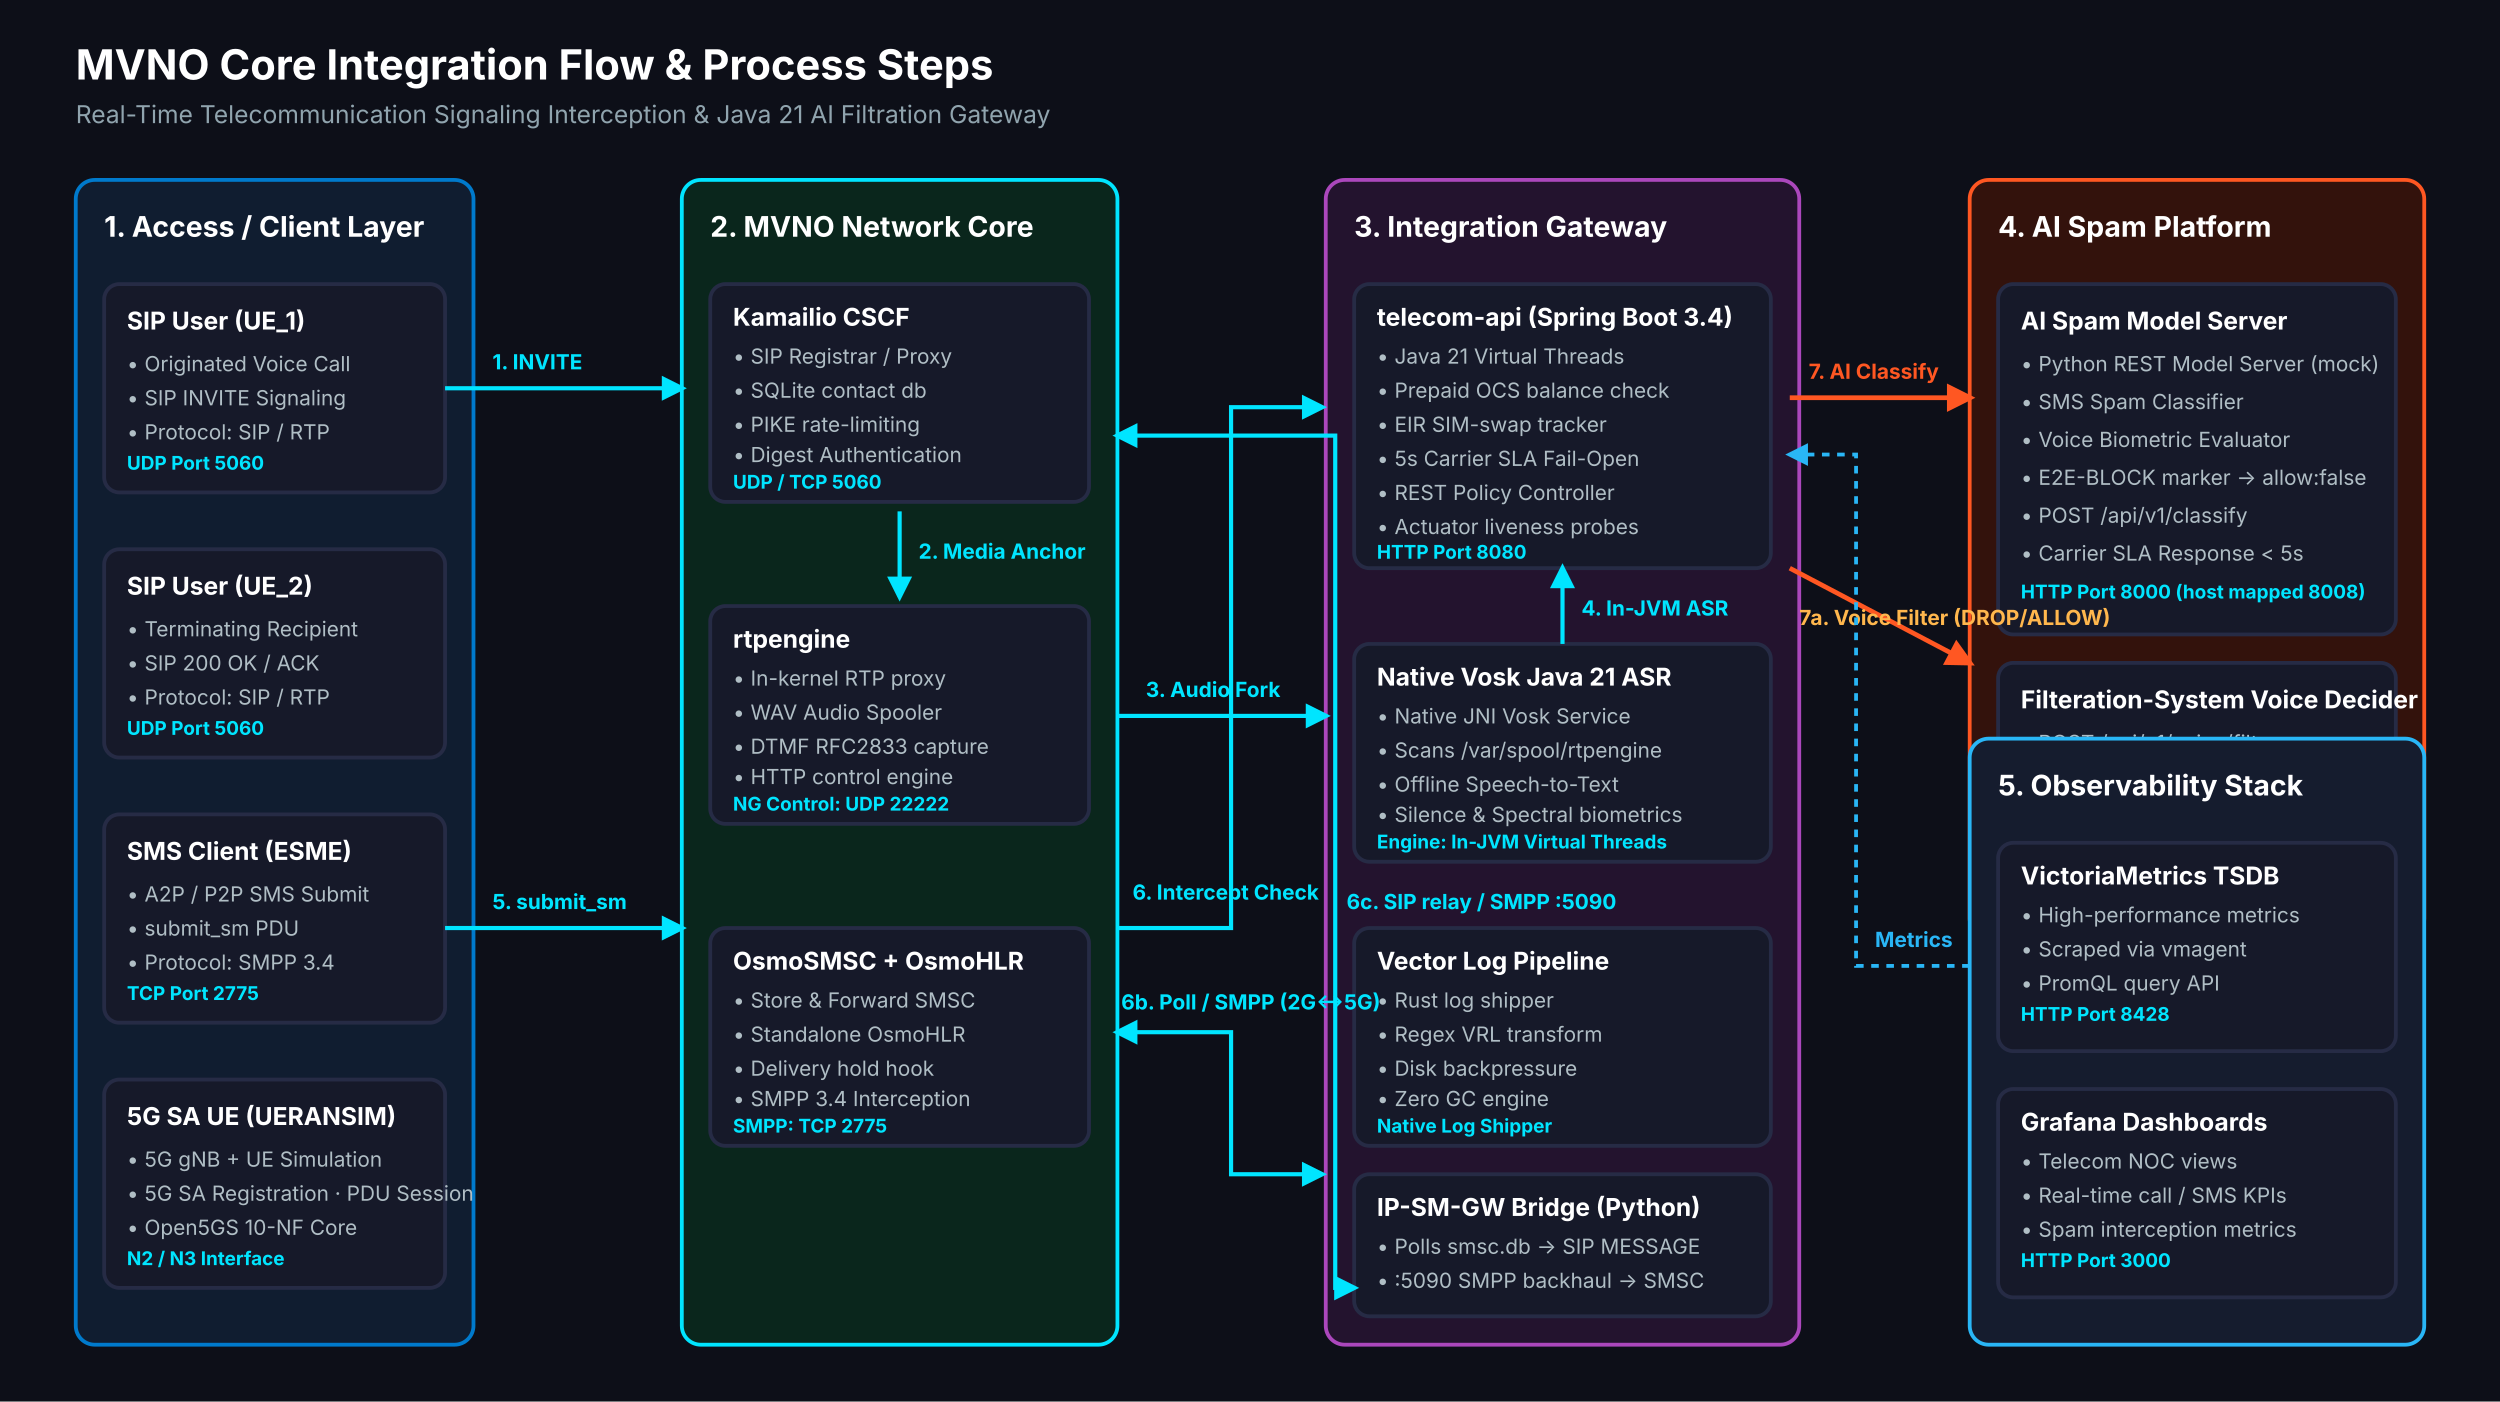
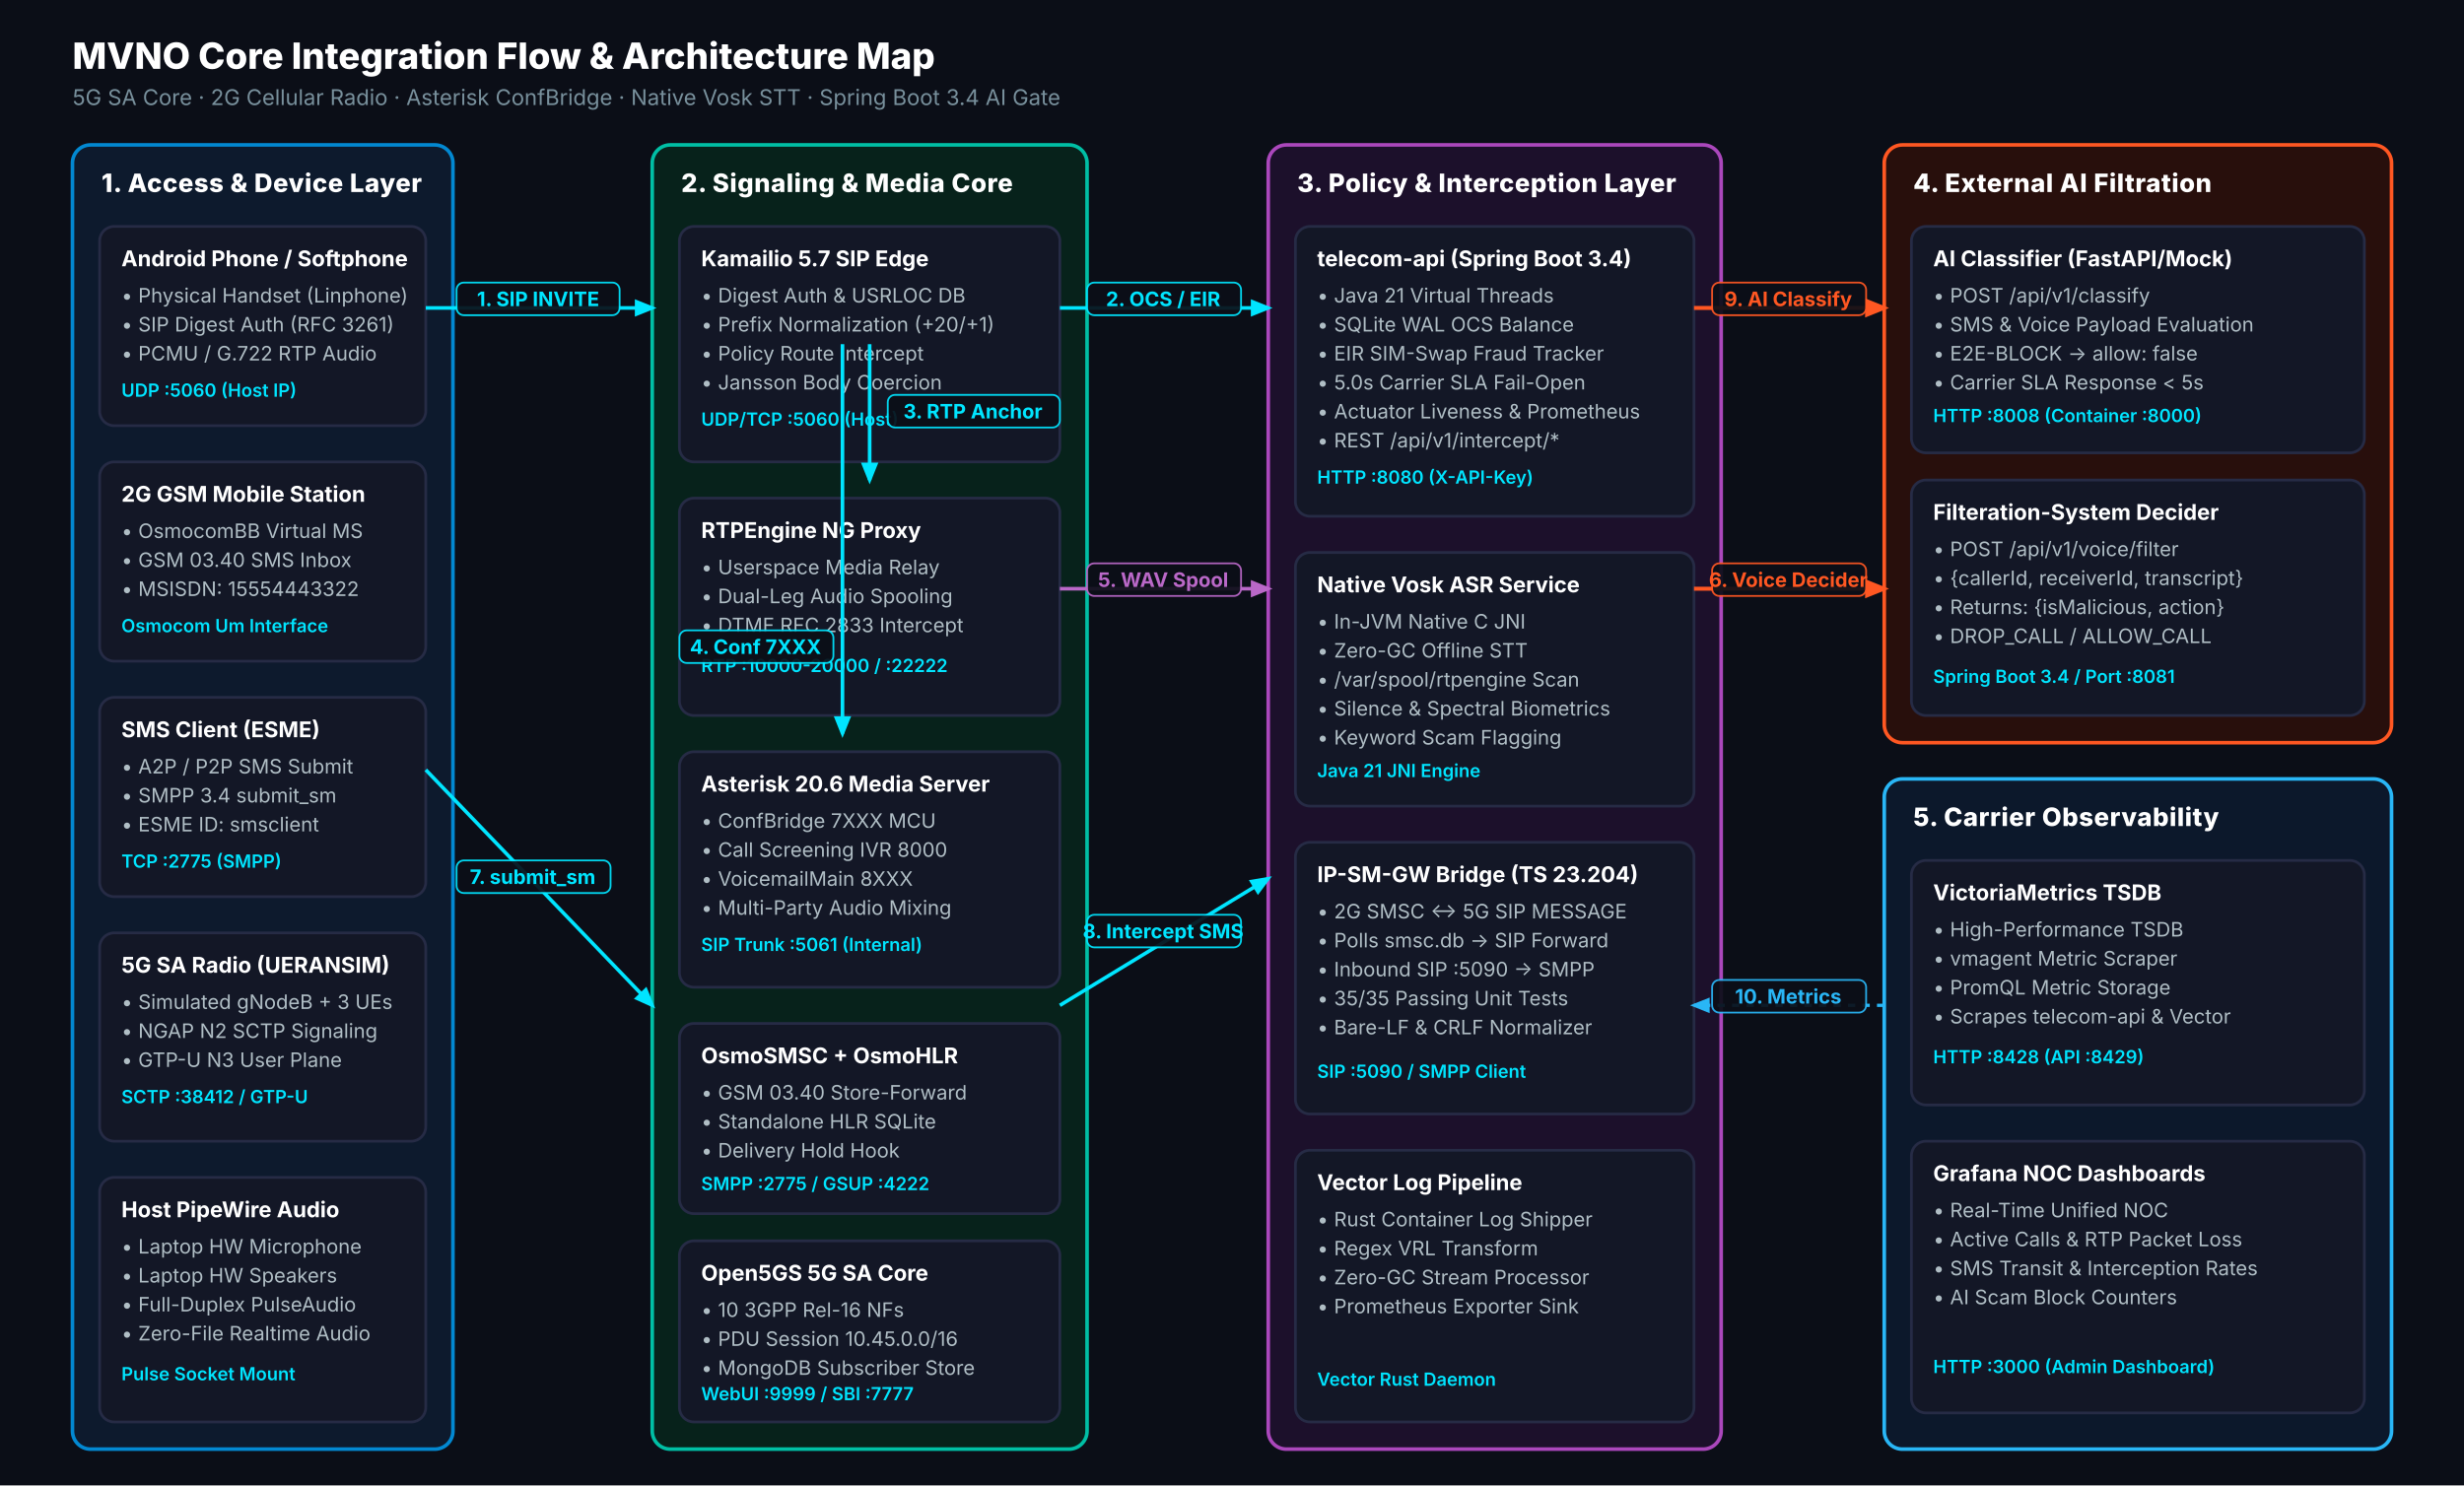
- <svg xmlns="http://www.w3.org/2000/svg" viewBox="0 0 1320 740" width="100%" height="100%">
+ <svg xmlns="http://www.w3.org/2000/svg" viewBox="0 0 1360 820" width="100%" height="100%">
  <defs>
    <style>
-       .bg { fill: #0d0f18; }
-       .box { fill: #161929; stroke: #262b45; stroke-width: 2; rx: 8; ry: 8; }
-       .client-box { fill: #101d30; stroke: #007acc; stroke-width: 2; rx: 10; ry: 10; }
-       .core-box { fill: #0a261c; stroke: #00e5ff; stroke-width: 2; rx: 10; ry: 10; }
-       .gw-box { fill: #23132e; stroke: #ab47bc; stroke-width: 2; rx: 10; ry: 10; }
-       .ai-box { fill: #33120c; stroke: #ff5722; stroke-width: 2; rx: 10; ry: 10; }
-       .obs-box { fill: #151c2e; stroke: #29b6f6; stroke-width: 2; rx: 10; ry: 10; }
+       .bg { fill: #0b0e17; }
+       .box { fill: #131726; stroke: #262b45; stroke-width: 1.5; rx: 8; ry: 8; }
+       .client-box { fill: #0d1a2d; stroke: #0288d1; stroke-width: 2; rx: 10; ry: 10; }
+       .core-box { fill: #07221b; stroke: #00bfa5; stroke-width: 2; rx: 10; ry: 10; }
+       .gw-box { fill: #1c102b; stroke: #ab47bc; stroke-width: 2; rx: 10; ry: 10; }
+       .ai-box { fill: #280f0c; stroke: #ff5722; stroke-width: 2; rx: 10; ry: 10; }
+       .obs-box { fill: #0c182b; stroke: #29b6f6; stroke-width: 2; rx: 10; ry: 10; }
      
-       .text-header { font-family: 'Inter', system-ui, sans-serif; font-size: 15px; font-weight: bold; fill: #ffffff; }
-       .text-title { font-family: 'Inter', system-ui, sans-serif; font-size: 13px; font-weight: bold; fill: #ffffff; }
-       .text-body { font-family: 'Inter', system-ui, sans-serif; font-size: 11px; fill: #b0bec5; }
-       .text-link { font-family: 'Inter', system-ui, sans-serif; font-size: 10px; fill: #00e5ff; font-weight: bold; }
-       .text-label { font-family: 'Inter', system-ui, sans-serif; font-size: 11px; font-weight: bold; }
+       .text-header { font-family: 'Inter', system-ui, -apple-system, sans-serif; font-size: 14px; font-weight: 800; fill: #ffffff; letter-spacing: 0.3px; }
+       .text-title { font-family: 'Inter', system-ui, -apple-system, sans-serif; font-size: 12px; font-weight: 700; fill: #ffffff; }
+       .text-body { font-family: 'Inter', system-ui, -apple-system, sans-serif; font-size: 11px; fill: #b0bec5; }
+       .text-link { font-family: 'Inter', system-ui, -apple-system, sans-serif; font-size: 10px; fill: #00e5ff; font-weight: 600; }
+       .text-label { font-family: 'Inter', system-ui, -apple-system, sans-serif; font-size: 11px; font-weight: 700; }
      
-       .solid-arrow { stroke: #00e5ff; stroke-width: 2.2; fill: none; }
-       .ai-arrow { stroke: #ff5722; stroke-width: 2.5; fill: none; }
-       .obs-arrow { stroke: #29b6f6; stroke-width: 2; fill: none; stroke-dasharray: 4,4; }
+       .arrow-cyan { stroke: #00e5ff; stroke-width: 2; fill: none; }
+       .arrow-orange { stroke: #ff5722; stroke-width: 2.2; fill: none; }
+       .arrow-blue { stroke: #29b6f6; stroke-width: 1.8; fill: none; stroke-dasharray: 4,4; }
+       .arrow-purple { stroke: #ba68c8; stroke-width: 2; fill: none; }
      
-       .marker-cyan { fill: #00e5ff; }
-       .marker-orange { fill: #ff5722; }
-       .marker-blue { fill: #29b6f6; }
+       .badge-bg { fill: #0b0e17; stroke-width: 1; opacity: 0.92; rx: 4; ry: 4; }
    </style>
-     <marker id="arrow-head-cyan" viewBox="0 0 10 10" refX="8" refY="5" markerWidth="6" markerHeight="6" orient="auto-start-reverse" overflow="visible">
-       <path d="M 0 0 L 10 5 L 0 10 z" class="marker-cyan" />
-     </marker>
-     <marker id="arrow-head-orange" viewBox="0 0 10 10" refX="8" refY="5" markerWidth="6" markerHeight="6" orient="auto-start-reverse" overflow="visible">
-       <path d="M 0 0 L 10 5 L 0 10 z" class="marker-orange" />
-     </marker>
-     <marker id="arrow-head-blue" viewBox="0 0 10 10" refX="8" refY="5" markerWidth="6" markerHeight="6" orient="auto-start-reverse" overflow="visible">
-       <path d="M 0 0 L 10 5 L 0 10 z" class="marker-blue" />
+     <marker id="m-cyan" viewBox="0 0 10 10" refX="8" refY="5" markerWidth="6" markerHeight="6" orient="auto-start-reverse">
+       <path d="M 0 1 L 10 5 L 0 9 z" fill="#00e5ff" />
+     </marker>
+     <marker id="m-orange" viewBox="0 0 10 10" refX="8" refY="5" markerWidth="6" markerHeight="6" orient="auto-start-reverse">
+       <path d="M 0 1 L 10 5 L 0 9 z" fill="#ff5722" />
+     </marker>
+     <marker id="m-blue" viewBox="0 0 10 10" refX="8" refY="5" markerWidth="6" markerHeight="6" orient="auto-start-reverse">
+       <path d="M 0 1 L 10 5 L 0 9 z" fill="#29b6f6" />
+     </marker>
+     <marker id="m-purple" viewBox="0 0 10 10" refX="8" refY="5" markerWidth="6" markerHeight="6" orient="auto-start-reverse">
+       <path d="M 0 1 L 10 5 L 0 9 z" fill="#ba68c8" />
    </marker>
  </defs>
-   <rect width="1320" height="740" class="bg" />
-   <text x="40" y="42" font-family="'Inter', sans-serif" font-size="22" font-weight="bold" fill="#ffffff">MVNO Core Integration Flow &amp; Process Steps</text>
-   <text x="40" y="65" font-family="'Inter', sans-serif" font-size="13" fill="#90a4ae">Real-Time Telecommunication Signaling Interception &amp; Java 21 AI Filtration Gateway</text>
-   <g transform="translate(40, 95)">
-     <rect width="210" height="615" class="client-box" />
-     <text x="15" y="30" class="text-header">1. Access / Client Layer</text>
-     <g transform="translate(15, 55)">
+   <rect width="1360" height="820" class="bg" />
+   <text x="40" y="38" font-family="'Inter', sans-serif" font-size="20" font-weight="800" fill="#ffffff">MVNO Core Integration Flow &amp; Architecture Map</text>
+   <text x="40" y="58" font-family="'Inter', sans-serif" font-size="12" fill="#78909c">5G SA Core · 2G Cellular Radio · Asterisk ConfBridge · Native Vosk STT · Spring Boot 3.4 AI Gate</text>
+   <g transform="translate(40, 80)">
+     <rect width="210" height="720" class="client-box" />
+     <text x="16" y="26" class="text-header">1. Access &amp; Device Layer</text>
+     <g transform="translate(15, 45)">
      <rect width="180" height="110" class="box" />
-       <text x="12" y="24" class="text-title">SIP User (UE_1)</text>
-       <text x="12" y="46" class="text-body">• Originated Voice Call</text>
-       <text x="12" y="64" class="text-body">• SIP INVITE Signaling</text>
-       <text x="12" y="82" class="text-body">• Protocol: SIP / RTP</text>
-       <text x="12" y="98" class="text-link">UDP Port 5060</text>
+       <text x="12" y="22" class="text-title">Android Phone / Softphone</text>
+       <text x="12" y="42" class="text-body">• Physical Handset (Linphone)</text>
+       <text x="12" y="58" class="text-body">• SIP Digest Auth (RFC 3261)</text>
+       <text x="12" y="74" class="text-body">• PCMU / G.722 RTP Audio</text>
+       <text x="12" y="94" class="text-link">UDP :5060 (Host IP)</text>
+     </g>
+     <g transform="translate(15, 175)">
+       <rect width="180" height="110" class="box" />
+       <text x="12" y="22" class="text-title">2G GSM Mobile Station</text>
+       <text x="12" y="42" class="text-body">• OsmocomBB Virtual MS</text>
+       <text x="12" y="58" class="text-body">• GSM 03.40 SMS Inbox</text>
+       <text x="12" y="74" class="text-body">• MSISDN: 15554443322</text>
+       <text x="12" y="94" class="text-link">Osmocom Um Interface</text>
+     </g>
+     <g transform="translate(15, 305)">
+       <rect width="180" height="110" class="box" />
+       <text x="12" y="22" class="text-title">SMS Client (ESME)</text>
+       <text x="12" y="42" class="text-body">• A2P / P2P SMS Submit</text>
+       <text x="12" y="58" class="text-body">• SMPP 3.4 submit_sm</text>
+       <text x="12" y="74" class="text-body">• ESME ID: smsclient</text>
+       <text x="12" y="94" class="text-link">TCP :2775 (SMPP)</text>
+     </g>
+     <g transform="translate(15, 435)">
+       <rect width="180" height="115" class="box" />
+       <text x="12" y="22" class="text-title">5G SA Radio (UERANSIM)</text>
+       <text x="12" y="42" class="text-body">• Simulated gNodeB + 3 UEs</text>
+       <text x="12" y="58" class="text-body">• NGAP N2 SCTP Signaling</text>
+       <text x="12" y="74" class="text-body">• GTP-U N3 User Plane</text>
+       <text x="12" y="94" class="text-link">SCTP :38412 / GTP-U</text>
+     </g>
+     <g transform="translate(15, 570)">
+       <rect width="180" height="135" class="box" stroke="#0288d1" />
+       <text x="12" y="22" class="text-title" fill="#29b6f6">Host PipeWire Audio</text>
+       <text x="12" y="42" class="text-body">• Laptop HW Microphone</text>
+       <text x="12" y="58" class="text-body">• Laptop HW Speakers</text>
+       <text x="12" y="74" class="text-body">• Full-Duplex PulseAudio</text>
+       <text x="12" y="90" class="text-body">• Zero-File Realtime Audio</text>
+       <text x="12" y="112" class="text-link">Pulse Socket Mount</text>
+     </g>
+   </g>
+   <g transform="translate(360, 80)">
+     <rect width="240" height="720" class="core-box" />
+     <text x="16" y="26" class="text-header">2. Signaling &amp; Media Core</text>
+     <g transform="translate(15, 45)">
+       <rect width="210" height="130" class="box" />
+       <text x="12" y="22" class="text-title">Kamailio 5.7 SIP Edge</text>
+       <text x="12" y="42" class="text-body">• Digest Auth &amp; USRLOC DB</text>
+       <text x="12" y="58" class="text-body">• Prefix Normalization (+20/+1)</text>
+       <text x="12" y="74" class="text-body">• Policy Route Intercept</text>
+       <text x="12" y="90" class="text-body">• Jansson Body Coercion</text>
+       <text x="12" y="110" class="text-link">UDP/TCP :5060 (Host)</text>
    </g>
    <g transform="translate(15, 195)">
-       <rect width="180" height="110" class="box" />
-       <text x="12" y="24" class="text-title">SIP User (UE_2)</text>
-       <text x="12" y="46" class="text-body">• Terminating Recipient</text>
-       <text x="12" y="64" class="text-body">• SIP 200 OK / ACK</text>
-       <text x="12" y="82" class="text-body">• Protocol: SIP / RTP</text>
-       <text x="12" y="98" class="text-link">UDP Port 5060</text>
+       <rect width="210" height="120" class="box" />
+       <text x="12" y="22" class="text-title">RTPEngine NG Proxy</text>
+       <text x="12" y="42" class="text-body">• Userspace Media Relay</text>
+       <text x="12" y="58" class="text-body">• Dual-Leg Audio Spooling</text>
+       <text x="12" y="74" class="text-body">• DTMF RFC 2833 Intercept</text>
+       <text x="12" y="96" class="text-link">RTP :10000-20000 / :22222</text>
    </g>
    <g transform="translate(15, 335)">
-       <rect width="180" height="110" class="box" />
-       <text x="12" y="24" class="text-title">SMS Client (ESME)</text>
-       <text x="12" y="46" class="text-body">• A2P / P2P SMS Submit</text>
-       <text x="12" y="64" class="text-body">• submit_sm PDU</text>
-       <text x="12" y="82" class="text-body">• Protocol: SMPP 3.4</text>
-       <text x="12" y="98" class="text-link">TCP Port 2775</text>
-     </g>
-     <g transform="translate(15, 475)">
-       <rect width="180" height="110" class="box" />
-       <text x="12" y="24" class="text-title">5G SA UE (UERANSIM)</text>
-       <text x="12" y="46" class="text-body">• 5G gNB + UE Simulation</text>
-       <text x="12" y="64" class="text-body">• 5G SA Registration · PDU Session</text>
-       <text x="12" y="82" class="text-body">• Open5GS 10-NF Core</text>
-       <text x="12" y="98" class="text-link">N2 / N3 Interface</text>
-     </g>
-   </g>
-   <g transform="translate(360, 95)">
-     <rect width="230" height="615" class="core-box" />
-     <text x="15" y="30" class="text-header">2. MVNO Network Core</text>
-     <g transform="translate(15, 55)">
-       <rect width="200" height="115" class="box" />
-       <text x="12" y="22" class="text-title">Kamailio CSCF</text>
-       <text x="12" y="42" class="text-body">• SIP Registrar / Proxy</text>
-       <text x="12" y="60" class="text-body">• SQLite contact db</text>
-       <text x="12" y="78" class="text-body">• PIKE rate-limiting</text>
-       <text x="12" y="94" class="text-body">• Digest Authentication</text>
-       <text x="12" y="108" class="text-link">UDP / TCP 5060</text>
-     </g>
-     <g transform="translate(15, 225)">
-       <rect width="200" height="115" class="box" />
-       <text x="12" y="22" class="text-title">rtpengine</text>
-       <text x="12" y="42" class="text-body">• In-kernel RTP proxy</text>
-       <text x="12" y="60" class="text-body">• WAV Audio Spooler</text>
-       <text x="12" y="78" class="text-body">• DTMF RFC2833 capture</text>
-       <text x="12" y="94" class="text-body">• HTTP control engine</text>
-       <text x="12" y="108" class="text-link">NG Control: UDP 22222</text>
-     </g>
-     <g transform="translate(15, 395)">
-       <rect width="200" height="115" class="box" />
+       <rect width="210" height="130" class="box" stroke="#00e5ff" />
+       <text x="12" y="22" class="text-title" fill="#00e5ff">Asterisk 20.6 Media Server</text>
+       <text x="12" y="42" class="text-body">• ConfBridge 7XXX MCU</text>
+       <text x="12" y="58" class="text-body">• Call Screening IVR 8000</text>
+       <text x="12" y="74" class="text-body">• VoicemailMain 8XXX</text>
+       <text x="12" y="90" class="text-body">• Multi-Party Audio Mixing</text>
+       <text x="12" y="110" class="text-link">SIP Trunk :5061 (Internal)</text>
+     </g>
+     <g transform="translate(15, 485)">
+       <rect width="210" height="105" class="box" />
      <text x="12" y="22" class="text-title">OsmoSMSC + OsmoHLR</text>
-       <text x="12" y="42" class="text-body">• Store &amp; Forward SMSC</text>
-       <text x="12" y="60" class="text-body">• Standalone OsmoHLR</text>
-       <text x="12" y="78" class="text-body">• Delivery hold hook</text>
-       <text x="12" y="94" class="text-body">• SMPP 3.4 Interception</text>
-       <text x="12" y="108" class="text-link">SMPP: TCP 2775</text>
-     </g>
-   </g>
-   <g transform="translate(700, 95)">
-     <rect width="250" height="615" class="gw-box" />
-     <text x="15" y="30" class="text-header">3. Integration Gateway</text>
-     <g transform="translate(15, 55)">
-       <rect width="220" height="150" class="box" />
+       <text x="12" y="42" class="text-body">• GSM 03.40 Store-Forward</text>
+       <text x="12" y="58" class="text-body">• Standalone HLR SQLite</text>
+       <text x="12" y="74" class="text-body">• Delivery Hold Hook</text>
+       <text x="12" y="92" class="text-link">SMPP :2775 / GSUP :4222</text>
+     </g>
+     <g transform="translate(15, 605)">
+       <rect width="210" height="100" class="box" />
+       <text x="12" y="22" class="text-title">Open5GS 5G SA Core</text>
+       <text x="12" y="42" class="text-body">• 10 3GPP Rel-16 NFs</text>
+       <text x="12" y="58" class="text-body">• PDU Session 10.45.0.0/16</text>
+       <text x="12" y="74" class="text-body">• MongoDB Subscriber Store</text>
+       <text x="12" y="88" class="text-link">WebUI :9999 / SBI :7777</text>
+     </g>
+   </g>
+   <g transform="translate(700, 80)">
+     <rect width="250" height="720" class="gw-box" />
+     <text x="16" y="26" class="text-header">3. Policy &amp; Interception Layer</text>
+     <g transform="translate(15, 45)">
+       <rect width="220" height="160" class="box" />
      <text x="12" y="22" class="text-title">telecom-api (Spring Boot 3.4)</text>
      <text x="12" y="42" class="text-body">• Java 21 Virtual Threads</text>
-       <text x="12" y="60" class="text-body">• Prepaid OCS balance check</text>
-       <text x="12" y="78" class="text-body">• EIR SIM-swap tracker</text>
-       <text x="12" y="96" class="text-body">• 5s Carrier SLA Fail-Open</text>
-       <text x="12" y="114" class="text-body">• REST Policy Controller</text>
-       <text x="12" y="132" class="text-body">• Actuator liveness probes</text>
-       <text x="12" y="145" class="text-link">HTTP Port 8080</text>
-     </g>
-     <g transform="translate(15, 245)">
-       <rect width="220" height="115" class="box" />
-       <text x="12" y="22" class="text-title">Native Vosk Java 21 ASR</text>
-       <text x="12" y="42" class="text-body">• Native JNI Vosk Service</text>
-       <text x="12" y="60" class="text-body">• Scans /var/spool/rtpengine</text>
-       <text x="12" y="78" class="text-body">• Offline Speech-to-Text</text>
-       <text x="12" y="94" class="text-body">• Silence &amp; Spectral biometrics</text>
-       <text x="12" y="108" class="text-link">Engine: In-JVM Virtual Threads</text>
-     </g>
-     <g transform="translate(15, 395)">
-       <rect width="220" height="115" class="box" />
+       <text x="12" y="58" class="text-body">• SQLite WAL OCS Balance</text>
+       <text x="12" y="74" class="text-body">• EIR SIM-Swap Fraud Tracker</text>
+       <text x="12" y="90" class="text-body">• 5.0s Carrier SLA Fail-Open</text>
+       <text x="12" y="106" class="text-body">• Actuator Liveness &amp; Prometheus</text>
+       <text x="12" y="122" class="text-body">• REST /api/v1/intercept/*</text>
+       <text x="12" y="142" class="text-link">HTTP :8080 (X-API-Key)</text>
+     </g>
+     <g transform="translate(15, 225)">
+       <rect width="220" height="140" class="box" stroke="#ba68c8" />
+       <text x="12" y="22" class="text-title" fill="#ba68c8">Native Vosk ASR Service</text>
+       <text x="12" y="42" class="text-body">• In-JVM Native C JNI</text>
+       <text x="12" y="58" class="text-body">• Zero-GC Offline STT</text>
+       <text x="12" y="74" class="text-body">• /var/spool/rtpengine Scan</text>
+       <text x="12" y="90" class="text-body">• Silence &amp; Spectral Biometrics</text>
+       <text x="12" y="106" class="text-body">• Keyword Scam Flagging</text>
+       <text x="12" y="124" class="text-link">Java 21 JNI Engine</text>
+     </g>
+     <g transform="translate(15, 385)">
+       <rect width="220" height="150" class="box" />
+       <text x="12" y="22" class="text-title">IP-SM-GW Bridge (TS 23.204)</text>
+       <text x="12" y="42" class="text-body">• 2G SMSC ↔ 5G SIP MESSAGE</text>
+       <text x="12" y="58" class="text-body">• Polls smsc.db → SIP Forward</text>
+       <text x="12" y="74" class="text-body">• Inbound SIP :5090 → SMPP</text>
+       <text x="12" y="90" class="text-body">• 35/35 Passing Unit Tests</text>
+       <text x="12" y="106" class="text-body">• Bare-LF &amp; CRLF Normalizer</text>
+       <text x="12" y="130" class="text-link">SIP :5090 / SMPP Client</text>
+     </g>
+     <g transform="translate(15, 555)">
+       <rect width="220" height="150" class="box" />
      <text x="12" y="22" class="text-title">Vector Log Pipeline</text>
-       <text x="12" y="42" class="text-body">• Rust log shipper</text>
-       <text x="12" y="60" class="text-body">• Regex VRL transform</text>
-       <text x="12" y="78" class="text-body">• Disk backpressure</text>
-       <text x="12" y="94" class="text-body">• Zero GC engine</text>
-       <text x="12" y="108" class="text-link">Native Log Shipper</text>
-     </g>
-     <g transform="translate(15, 525)">
-       <rect width="220" height="75" class="box" />
-       <text x="12" y="22" class="text-title">IP-SM-GW Bridge (Python)</text>
-       <text x="12" y="42" class="text-body">• Polls smsc.db → SIP MESSAGE</text>
-       <text x="12" y="60" class="text-body">• :5090 SMPP backhaul → SMSC</text>
-     </g>
-   </g>
-   <g transform="translate(1040, 95)">
-     <rect width="240" height="400" class="ai-box" />
-     <text x="15" y="30" class="text-header">4. AI Spam Platform</text>
-     <g transform="translate(15, 55)">
-       <rect width="210" height="185" class="box" stroke="#ff5722" />
-       <text x="12" y="24" class="text-title" fill="#ff7043">AI Spam Model Server</text>
-       <text x="12" y="46" class="text-body">• Python REST Model Server (mock)</text>
-       <text x="12" y="66" class="text-body">• SMS Spam Classifier</text>
-       <text x="12" y="86" class="text-body">• Voice Biometric Evaluator</text>
-       <text x="12" y="106" class="text-body">• E2E-BLOCK marker → allow:false</text>
-       <text x="12" y="126" class="text-body">• POST /api/v1/classify</text>
-       <text x="12" y="146" class="text-body">• Carrier SLA Response &lt; 5s</text>
-       <text x="12" y="166" class="text-link">HTTP Port 8000 (host mapped 8008)</text>
-     </g>
-     <g transform="translate(15, 255)">
-       <rect width="210" height="130" class="box" stroke="#ffb74d" />
-       <text x="12" y="24" class="text-title" fill="#ffb74d">Filteration-System Voice Decider</text>
-       <text x="12" y="46" class="text-body">• POST /api/v1/voice/filter</text>
-       <text x="12" y="66" class="text-body">• {callerId,receiverId,transcript}</text>
-       <text x="12" y="86" class="text-body">• → {isMalicious,action}</text>
-       <text x="12" y="106" class="text-body">• DROP_CALL / ALLOW_CALL</text>
-     </g>
-   </g>
-   <g transform="translate(1040, 390)">
-     <rect width="240" height="320" class="obs-box" />
-     <text x="15" y="30" class="text-header">5. Observability Stack</text>
-     <g transform="translate(15, 55)">
-       <rect width="210" height="110" class="box" />
+       <text x="12" y="42" class="text-body">• Rust Container Log Shipper</text>
+       <text x="12" y="58" class="text-body">• Regex VRL Transform</text>
+       <text x="12" y="74" class="text-body">• Zero-GC Stream Processor</text>
+       <text x="12" y="90" class="text-body">• Prometheus Exporter Sink</text>
+       <text x="12" y="130" class="text-link">Vector Rust Daemon</text>
+     </g>
+   </g>
+   <g transform="translate(1040, 80)">
+     <rect width="280" height="330" class="ai-box" />
+     <text x="16" y="26" class="text-header">4. External AI Filtration</text>
+     <g transform="translate(15, 45)">
+       <rect width="250" height="125" class="box" stroke="#ff5722" />
+       <text x="12" y="22" class="text-title" fill="#ff7043">AI Classifier (FastAPI/Mock)</text>
+       <text x="12" y="42" class="text-body">• POST /api/v1/classify</text>
+       <text x="12" y="58" class="text-body">• SMS &amp; Voice Payload Evaluation</text>
+       <text x="12" y="74" class="text-body">• E2E-BLOCK → allow: false</text>
+       <text x="12" y="90" class="text-body">• Carrier SLA Response &lt; 5s</text>
+       <text x="12" y="108" class="text-link">HTTP :8008 (Container :8000)</text>
+     </g>
+     <g transform="translate(15, 185)">
+       <rect width="250" height="130" class="box" stroke="#ffb74d" />
+       <text x="12" y="22" class="text-title" fill="#ffb74d">Filteration-System Decider</text>
+       <text x="12" y="42" class="text-body">• POST /api/v1/voice/filter</text>
+       <text x="12" y="58" class="text-body">• {callerId, receiverId, transcript}</text>
+       <text x="12" y="74" class="text-body">• Returns: {isMalicious, action}</text>
+       <text x="12" y="90" class="text-body">• DROP_CALL / ALLOW_CALL</text>
+       <text x="12" y="112" class="text-link">Spring Boot 3.4 / Port :8081</text>
+     </g>
+   </g>
+   <g transform="translate(1040, 430)">
+     <rect width="280" height="370" class="obs-box" />
+     <text x="16" y="26" class="text-header">5. Carrier Observability</text>
+     <g transform="translate(15, 45)">
+       <rect width="250" height="135" class="box" />
      <text x="12" y="22" class="text-title">VictoriaMetrics TSDB</text>
-       <text x="12" y="42" class="text-body">• High-performance metrics</text>
-       <text x="12" y="60" class="text-body">• Scraped via vmagent</text>
-       <text x="12" y="78" class="text-body">• PromQL query API</text>
-       <text x="12" y="94" class="text-link">HTTP Port 8428</text>
-     </g>
-     <g transform="translate(15, 185)">
-       <rect width="210" height="110" class="box" />
-       <text x="12" y="22" class="text-title">Grafana Dashboards</text>
-       <text x="12" y="42" class="text-body">• Telecom NOC views</text>
-       <text x="12" y="60" class="text-body">• Real-time call / SMS KPIs</text>
-       <text x="12" y="78" class="text-body">• Spam interception metrics</text>
-       <text x="12" y="94" class="text-link">HTTP Port 3000</text>
-     </g>
-   </g>
-   <path d="M 235,205 L 360,205" class="solid-arrow" marker-end="url(#arrow-head-cyan)" />
-   <text x="260" y="195" class="text-label" fill="#00e5ff">1. INVITE</text>
-   <path d="M 475,270 L 475,315" class="solid-arrow" marker-end="url(#arrow-head-cyan)" />
-   <text x="485" y="295" class="text-label" fill="#00e5ff">2. Media Anchor</text>
-   <path d="M 590,378 L 700,378" class="solid-arrow" marker-end="url(#arrow-head-cyan)" />
-   <text x="605" y="368" class="text-label" fill="#00e5ff">3. Audio Fork</text>
-   <path d="M 825,340 L 825,300" class="solid-arrow" marker-end="url(#arrow-head-cyan)" />
-   <text x="835" y="325" class="text-label" fill="#00e5ff">4. In-JVM ASR</text>
-   <path d="M 235,490 L 360,490" class="solid-arrow" marker-end="url(#arrow-head-cyan)" />
-   <text x="260" y="480" class="text-label" fill="#00e5ff">5. submit_sm</text>
-   <path d="M 590,490 L 650,490 L 650,215 L 698,215" class="solid-arrow" marker-end="url(#arrow-head-cyan)" />
-   <text x="598" y="475" class="text-label" fill="#00e5ff">6. Intercept Check</text>
-   <path d="M 590,545 L 650,545 L 650,620 L 698,620" class="solid-arrow" marker-start="url(#arrow-head-cyan)" marker-end="url(#arrow-head-cyan)" />
-   <text x="592" y="533" class="text-label" fill="#00e5ff">6b. Poll / SMPP (2G↔5G)</text>
-   <path d="M 715,680 L 705,680 L 705,230 L 590,230" class="solid-arrow" marker-start="url(#arrow-head-cyan)" marker-end="url(#arrow-head-cyan)" />
-   <text x="711" y="480" class="text-label" fill="#00e5ff">6c. SIP relay / SMPP :5090</text>
-   <path d="M 945,210 L 1040,210" class="ai-arrow" marker-end="url(#arrow-head-orange)" />
-   <text x="955" y="200" class="text-label" fill="#ff5722">7. AI Classify</text>
-   <path d="M 945,300 L 1040,350" class="ai-arrow" marker-end="url(#arrow-head-orange)" />
-   <text x="950" y="330" class="text-label" fill="#ffb74d">7a. Voice Filter (DROP/ALLOW)</text>
-   <path d="M 1040,510 L 980,510 L 980,240 L 945,240" class="obs-arrow" marker-end="url(#arrow-head-blue)" />
-   <text x="990" y="500" class="text-label" fill="#29b6f6">Metrics</text>
+       <text x="12" y="42" class="text-body">• High-Performance TSDB</text>
+       <text x="12" y="58" class="text-body">• vmagent Metric Scraper</text>
+       <text x="12" y="74" class="text-body">• PromQL Metric Storage</text>
+       <text x="12" y="90" class="text-body">• Scrapes telecom-api &amp; Vector</text>
+       <text x="12" y="112" class="text-link">HTTP :8428 (API :8429)</text>
+     </g>
+     <g transform="translate(15, 200)">
+       <rect width="250" height="150" class="box" />
+       <text x="12" y="22" class="text-title">Grafana NOC Dashboards</text>
+       <text x="12" y="42" class="text-body">• Real-Time Unified NOC</text>
+       <text x="12" y="58" class="text-body">• Active Calls &amp; RTP Packet Loss</text>
+       <text x="12" y="74" class="text-body">• SMS Transit &amp; Interception Rates</text>
+       <text x="12" y="90" class="text-body">• AI Scam Block Counters</text>
+       <text x="12" y="128" class="text-link">HTTP :3000 (Admin Dashboard)</text>
+     </g>
+   </g>
+   <path d="M 235,170 L 360,170" class="arrow-cyan" marker-end="url(#m-cyan)" />
+   <rect x="252" y="156" width="90" height="18" class="badge-bg" stroke="#00e5ff" />
+   <text x="297" y="169" text-anchor="middle" class="text-label" fill="#00e5ff">1. SIP INVITE</text>
+   <path d="M 585,170 L 700,170" class="arrow-cyan" marker-end="url(#m-cyan)" />
+   <rect x="600" y="156" width="85" height="18" class="badge-bg" stroke="#00e5ff" />
+   <text x="642" y="169" text-anchor="middle" class="text-label" fill="#00e5ff">2. OCS / EIR</text>
+   <path d="M 480,190 L 480,265" class="arrow-cyan" marker-end="url(#m-cyan)" />
+   <rect x="490" y="218" width="95" height="18" class="badge-bg" stroke="#00e5ff" />
+   <text x="537" y="231" text-anchor="middle" class="text-label" fill="#00e5ff">3. RTP Anchor</text>
+   <path d="M 465,190 L 465,405" class="arrow-cyan" marker-end="url(#m-cyan)" />
+   <rect x="375" y="348" width="85" height="18" class="badge-bg" stroke="#00e5ff" />
+   <text x="417" y="361" text-anchor="middle" class="text-label" fill="#00e5ff">4. Conf 7XXX</text>
+   <path d="M 585,325 L 700,325" class="arrow-purple" marker-end="url(#m-purple)" />
+   <rect x="600" y="311" width="85" height="18" class="badge-bg" stroke="#ba68c8" />
+   <text x="642" y="324" text-anchor="middle" class="text-label" fill="#ba68c8">5. WAV Spool</text>
+   <path d="M 935,325 L 1040,325" class="arrow-orange" marker-end="url(#m-orange)" />
+   <rect x="945" y="311" width="85" height="18" class="badge-bg" stroke="#ff5722" />
+   <text x="987" y="324" text-anchor="middle" class="text-label" fill="#ff5722">6. Voice Decider</text>
+   <path d="M 235,425 L 360,555" class="arrow-cyan" marker-end="url(#m-cyan)" />
+   <rect x="252" y="475" width="85" height="18" class="badge-bg" stroke="#00e5ff" />
+   <text x="294" y="488" text-anchor="middle" class="text-label" fill="#00e5ff">7. submit_sm</text>
+   <path d="M 585,555 L 700,485" class="arrow-cyan" marker-end="url(#m-cyan)" />
+   <rect x="600" y="505" width="85" height="18" class="badge-bg" stroke="#00e5ff" />
+   <text x="642" y="518" text-anchor="middle" class="text-label" fill="#00e5ff">8. Intercept SMS</text>
+   <path d="M 935,170 L 1040,170" class="arrow-orange" marker-end="url(#m-orange)" />
+   <rect x="945" y="156" width="85" height="18" class="badge-bg" stroke="#ff5722" />
+   <text x="987" y="169" text-anchor="middle" class="text-label" fill="#ff5722">9. AI Classify</text>
+   <path d="M 1040,555 L 935,555" class="arrow-blue" marker-end="url(#m-blue)" />
+   <rect x="945" y="541" width="85" height="18" class="badge-bg" stroke="#29b6f6" />
+   <text x="987" y="554" text-anchor="middle" class="text-label" fill="#29b6f6">10. Metrics</text>
</svg>
